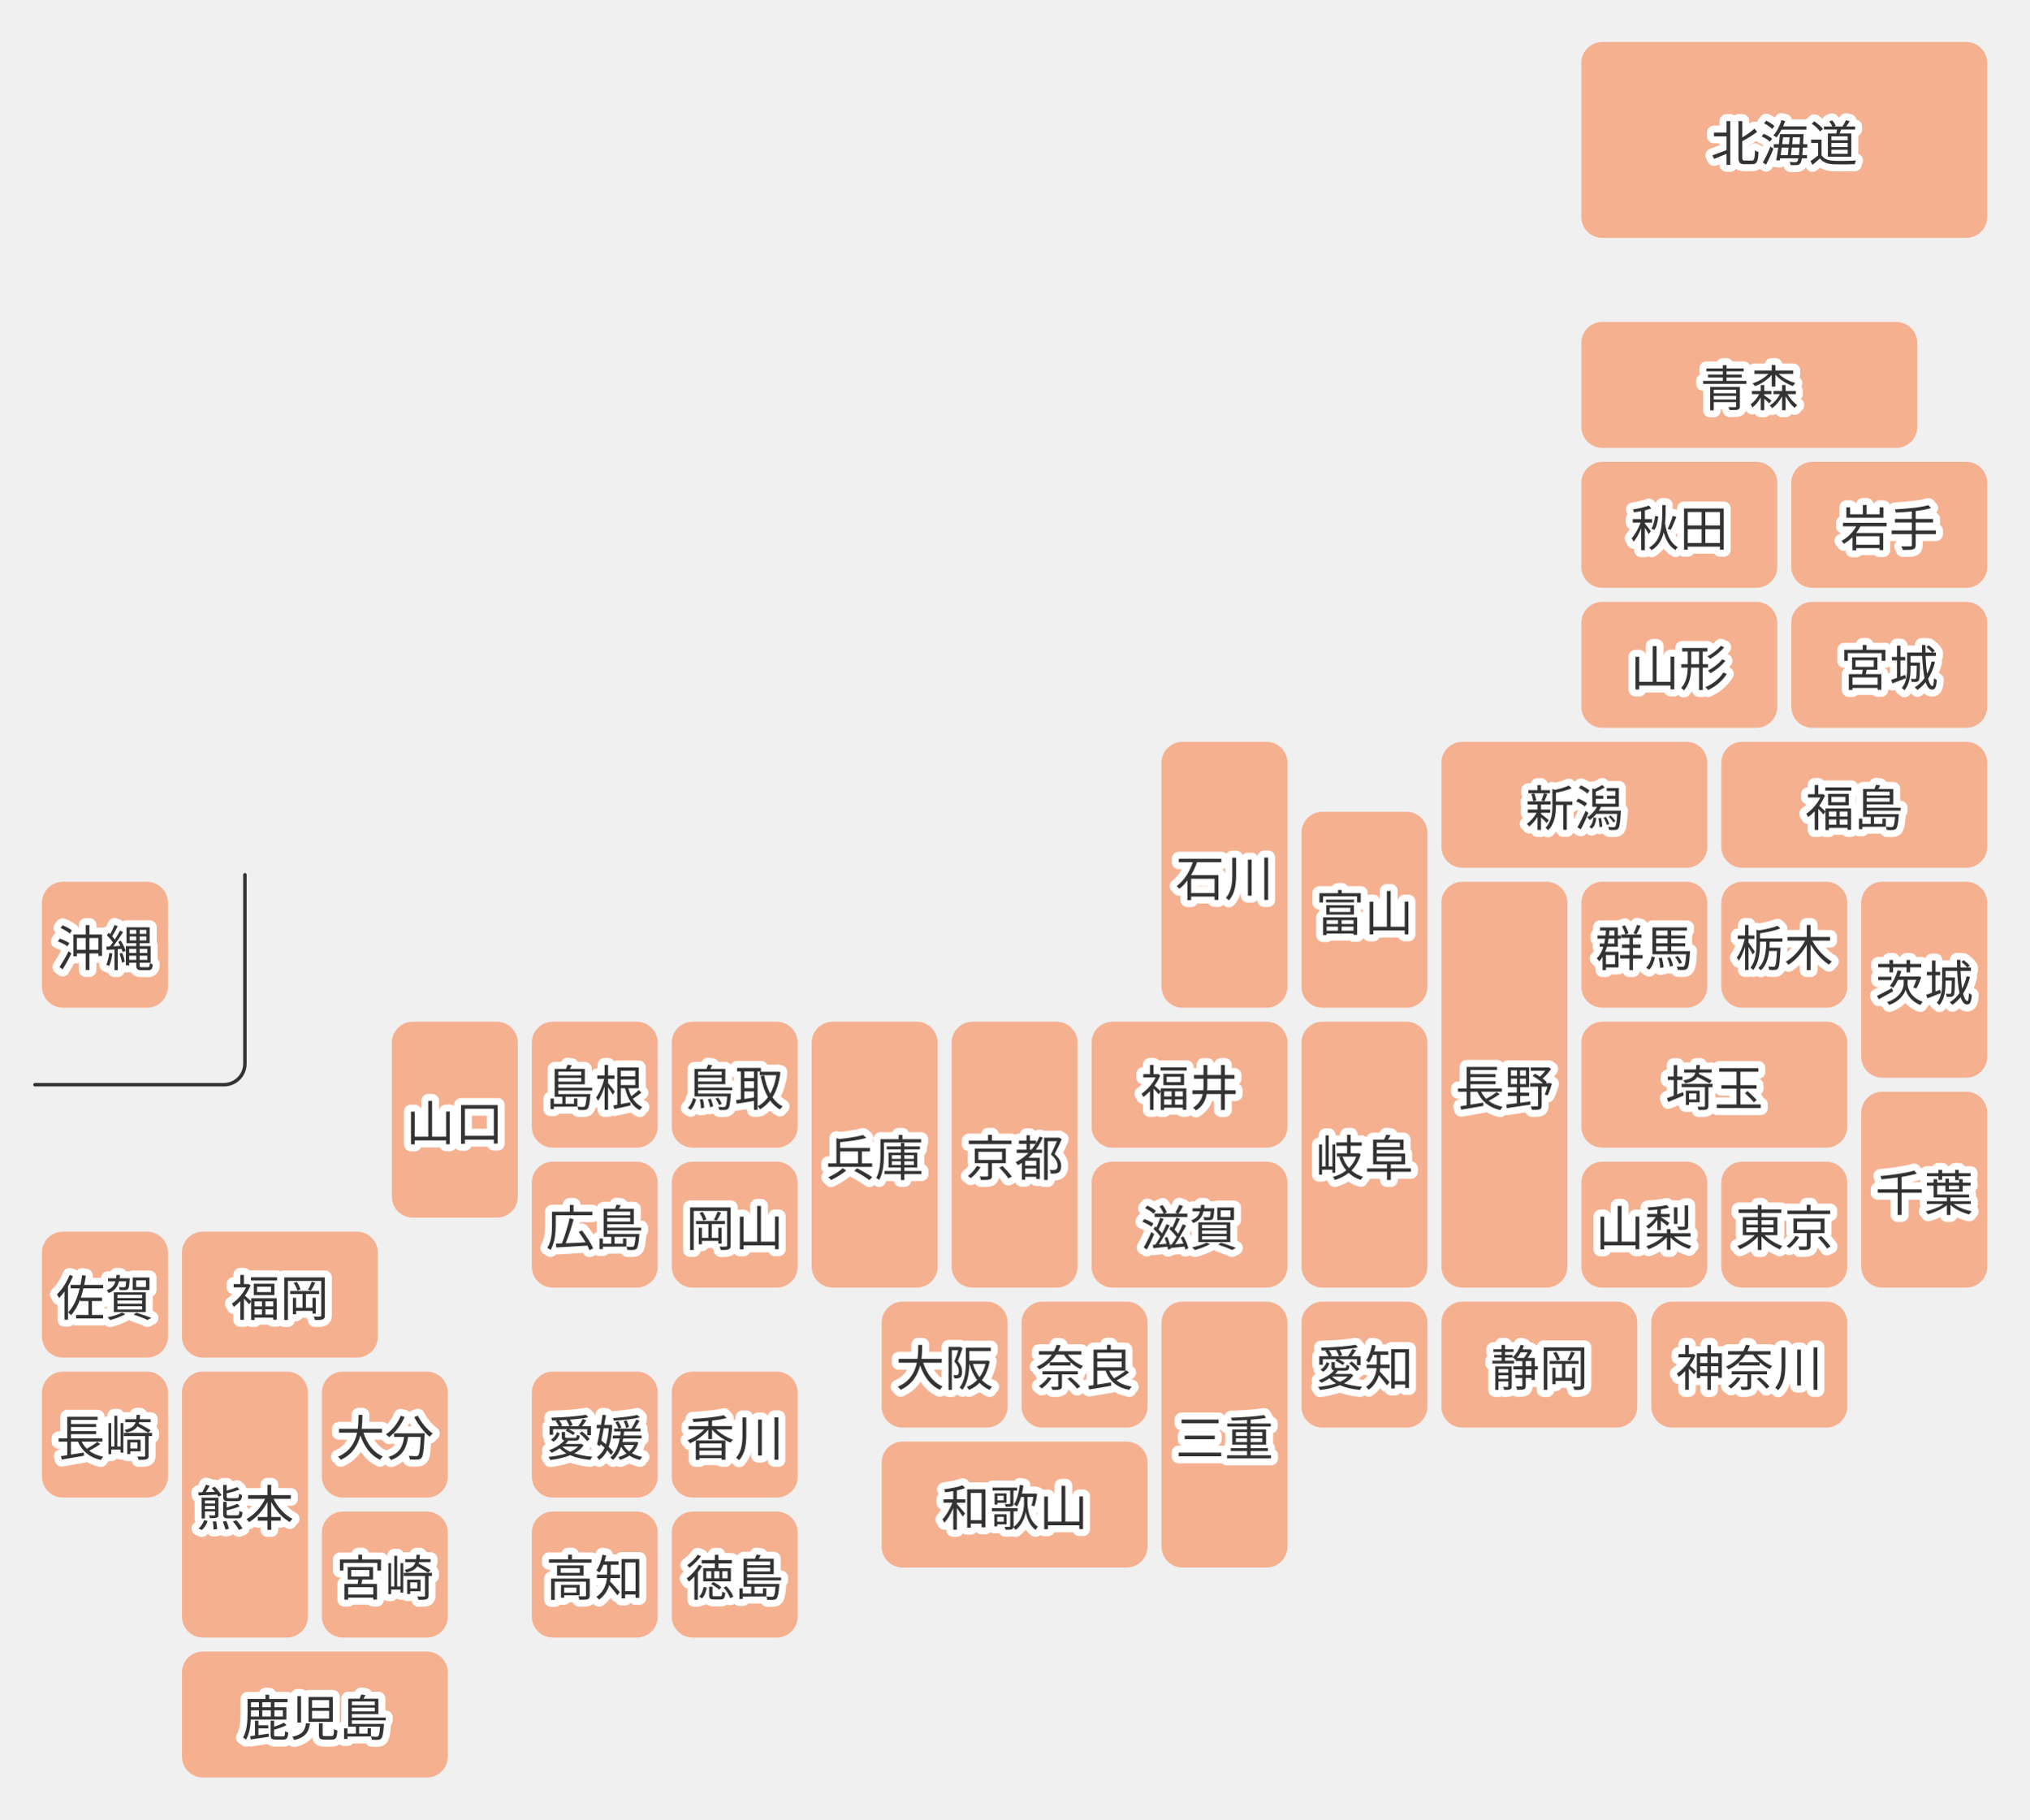
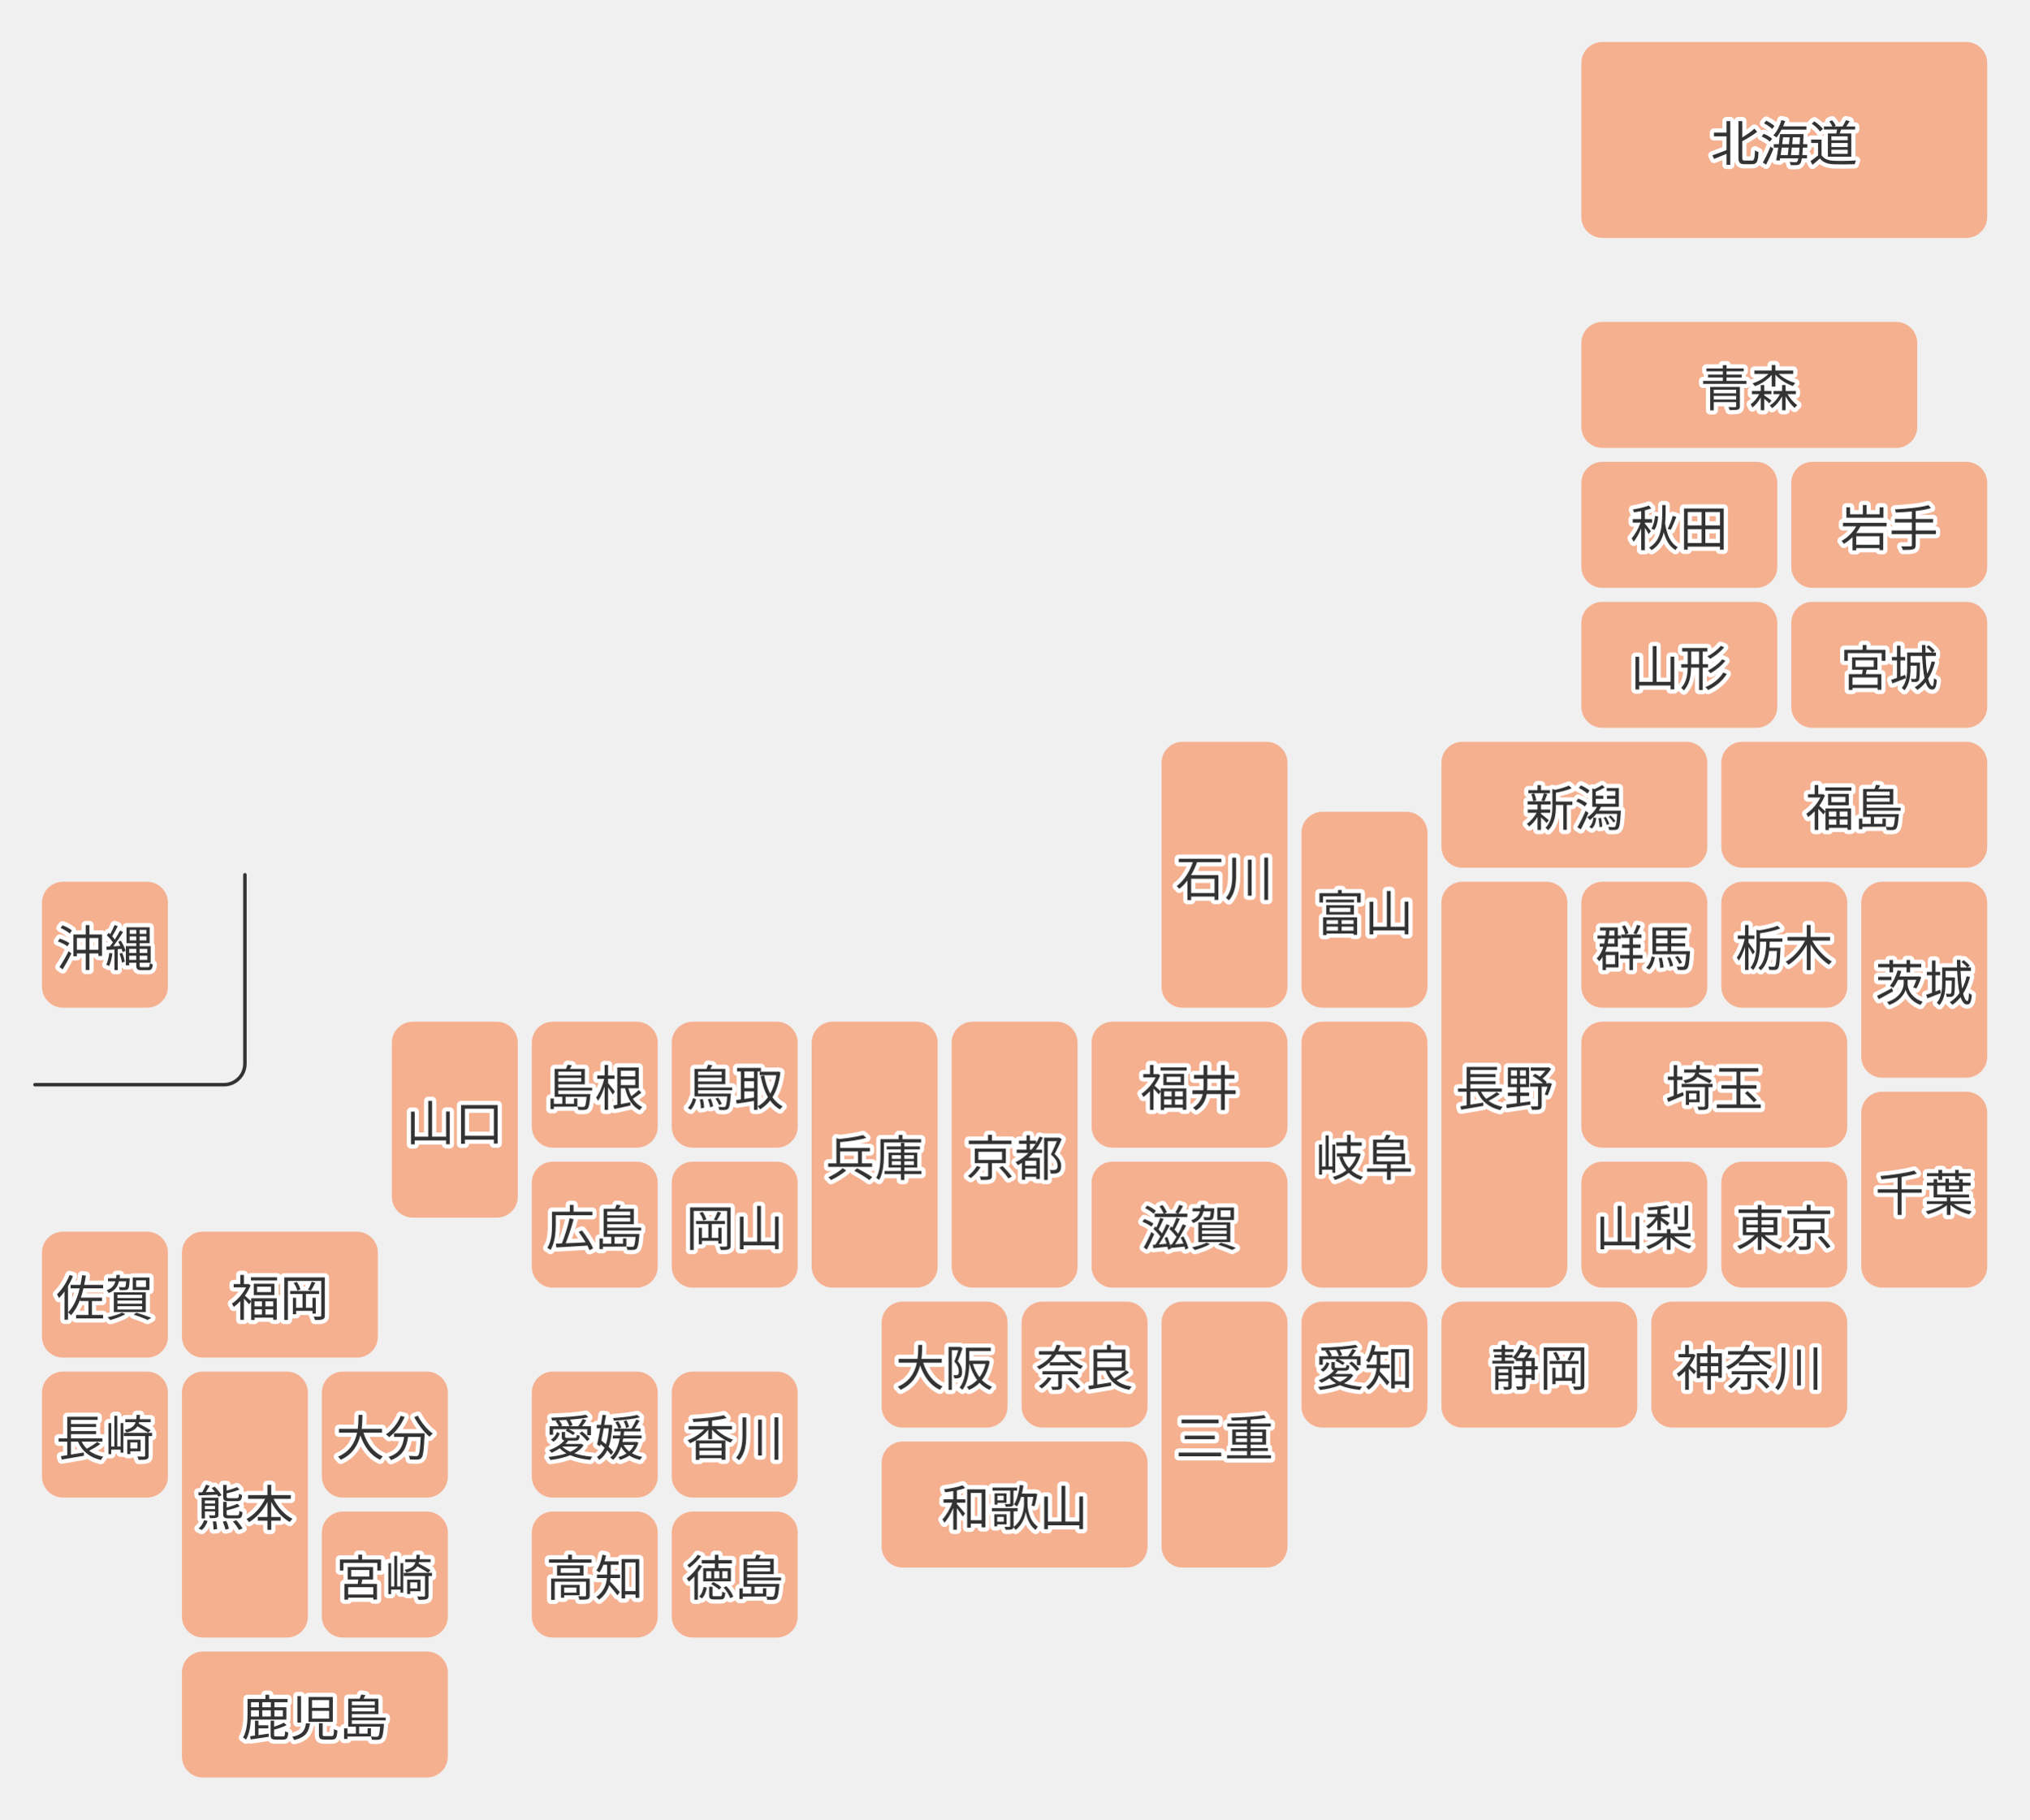
<svg xmlns="http://www.w3.org/2000/svg" viewBox="-5 -5 290 260" role="img" aria-labelledby="map-title">
  <g id="prefectures" fill="#F5B090">
    <path id="JP-01" data-name="北海道" data-romaji="Hokkaido" d="M276,29 A3,3 0 0 0 279,26 L279,4 A3,3 0 0 0 276,1 L224,1 A3,3 0 0 0 221,4 L221,26 A3,3 0 0 0 224,29 Z" />
    <path id="JP-02" data-name="青森県" data-romaji="Aomori" d="M224,41 A3,3 0 0 0 221,44 L221,56 A3,3 0 0 0 224,59 L266,59 A3,3 0 0 0 269,56 L269,44 A3,3 0 0 0 266,41 Z" />
    <path id="JP-03" data-name="岩手県" data-romaji="Iwate" d="M254,61 A3,3 0 0 0 251,64 L251,76 A3,3 0 0 0 254,79 L276,79 A3,3 0 0 0 279,76 L279,64 A3,3 0 0 0 276,61 Z" />
    <path id="JP-04" data-name="宮城県" data-romaji="Miyagi" d="M279,84 A3,3 0 0 0 276,81 L254,81 A3,3 0 0 0 251,84 L251,96 A3,3 0 0 0 254,99 L276,99 A3,3 0 0 0 279,96 Z" />
    <path id="JP-05" data-name="秋田県" data-romaji="Akita" d="M246,79 A3,3 0 0 0 249,76 L249,64 A3,3 0 0 0 246,61 L224,61 A3,3 0 0 0 221,64 L221,76 A3,3 0 0 0 224,79 Z" />
    <path id="JP-06" data-name="山形県" data-romaji="Yamagata" d="M249,84 A3,3 0 0 0 246,81 L224,81 A3,3 0 0 0 221,84 L221,96 A3,3 0 0 0 224,99 L246,99 A3,3 0 0 0 249,96 Z" />
    <path id="JP-07" data-name="福島県" data-romaji="Fukushima" d="M276,119 A3,3 0 0 0 279,116 L279,104 A3,3 0 0 0 276,101 L244,101 A3,3 0 0 0 241,104 L241,116 A3,3 0 0 0 244,119 Z" />
    <path id="JP-08" data-name="茨城県" data-romaji="Ibaraki" d="M261,146 A3,3 0 0 0 264,149 L276,149 A3,3 0 0 0 279,146 L279,124 A3,3 0 0 0 276,121 L264,121 A3,3 0 0 0 261,124 Z" />
    <path id="JP-09" data-name="栃木県" data-romaji="Tochigi" d="M259,124 A3,3 0 0 0 256,121 L244,121 A3,3 0 0 0 241,124 L241,136 A3,3 0 0 0 244,139 L256,139 A3,3 0 0 0 259,136 Z" />
    <path id="JP-10" data-name="群馬県" data-romaji="Gunma" d="M221,136 A3,3 0 0 0 224,139 L236,139 A3,3 0 0 0 239,136 L239,124 A3,3 0 0 0 236,121 L224,121 A3,3 0 0 0 221,124 Z" />
    <path id="JP-11" data-name="埼玉県" data-romaji="Saitama" d="M224,141 A3,3 0 0 0 221,144 L221,156 A3,3 0 0 0 224,159 L256,159 A3,3 0 0 0 259,156 L259,144 A3,3 0 0 0 256,141 Z" />
    <path id="JP-12" data-name="千葉県" data-romaji="Chiba" d="M279,154 A3,3 0 0 0 276,151 L264,151 A3,3 0 0 0 261,154 L261,176 A3,3 0 0 0 264,179 L276,179 A3,3 0 0 0 279,176 Z" />
    <path id="JP-13" data-name="東京都" data-romaji="Tokyo" d="M259,164 A3,3 0 0 0 256,161 L244,161 A3,3 0 0 0 241,164 L241,176 A3,3 0 0 0 244,179 L256,179 A3,3 0 0 0 259,176 Z" />
    <path id="JP-14" data-name="神奈川県" data-romaji="Kanagawa" d="M256,199 A3,3 0 0 0 259,196 L259,184 A3,3 0 0 0 256,181 L234,181 A3,3 0 0 0 231,184 L231,196 A3,3 0 0 0 234,199 Z" />
    <path id="JP-15" data-name="新潟県" data-romaji="Niigata" d="M201,116 A3,3 0 0 0 204,119 L236,119 A3,3 0 0 0 239,116 L239,104 A3,3 0 0 0 236,101 L204,101 A3,3 0 0 0 201,104 Z" />
    <path id="JP-16" data-name="富山県" data-romaji="Toyama" d="M181,136 A3,3 0 0 0 184,139 L196,139 A3,3 0 0 0 199,136 L199,114 A3,3 0 0 0 196,111 L184,111 A3,3 0 0 0 181,114 Z" />
    <path id="JP-17" data-name="石川県" data-romaji="Ishikawa" d="M164,101 A3,3 0 0 0 161,104 L161,136 A3,3 0 0 0 164,139 L176,139 A3,3 0 0 0 179,136 L179,104 A3,3 0 0 0 176,101 Z" />
    <path id="JP-18" data-name="福井県" data-romaji="Fukui" d="M154,141 A3,3 0 0 0 151,144 L151,156 A3,3 0 0 0 154,159 L176,159 A3,3 0 0 0 179,156 L179,144 A3,3 0 0 0 176,141 Z" />
    <path id="JP-19" data-name="山梨県" data-romaji="Yamanashi" d="M239,164 A3,3 0 0 0 236,161 L224,161 A3,3 0 0 0 221,164 L221,176 A3,3 0 0 0 224,179 L236,179 A3,3 0 0 0 239,176 Z" />
    <path id="JP-20" data-name="長野県" data-romaji="Nagano" d="M219,124 A3,3 0 0 0 216,121 L204,121 A3,3 0 0 0 201,124 L201,176 A3,3 0 0 0 204,179 L216,179 A3,3 0 0 0 219,176 Z" />
    <path id="JP-21" data-name="岐阜県" data-romaji="Gifu" d="M199,144 A3,3 0 0 0 196,141 L184,141 A3,3 0 0 0 181,144 L181,176 A3,3 0 0 0 184,179 L196,179 A3,3 0 0 0 199,176 Z" />
    <path id="JP-22" data-name="静岡県" data-romaji="Shizuoka" d="M229,184 A3,3 0 0 0 226,181 L204,181 A3,3 0 0 0 201,184 L201,196 A3,3 0 0 0 204,199 L226,199 A3,3 0 0 0 229,196 Z" />
    <path id="JP-23" data-name="愛知県" data-romaji="Aichi" d="M199,184 A3,3 0 0 0 196,181 L184,181 A3,3 0 0 0 181,184 L181,196 A3,3 0 0 0 184,199 L196,199 A3,3 0 0 0 199,196 Z" />
    <path id="JP-24" data-name="三重県" data-romaji="Mie" d="M161,216 A3,3 0 0 0 164,219 L176,219 A3,3 0 0 0 179,216 L179,184 A3,3 0 0 0 176,181 L164,181 A3,3 0 0 0 161,184 Z" />
    <path id="JP-25" data-name="滋賀県" data-romaji="Shiga" d="M176,179 A3,3 0 0 0 179,176 L179,164 A3,3 0 0 0 176,161 L154,161 A3,3 0 0 0 151,164 L151,176 A3,3 0 0 0 154,179 Z" />
    <path id="JP-26" data-name="京都府" data-romaji="Kyoto" d="M134,141 A3,3 0 0 0 131,144 L131,176 A3,3 0 0 0 134,179 L146,179 A3,3 0 0 0 149,176 L149,144 A3,3 0 0 0 146,141 Z" />
    <path id="JP-27" data-name="大阪府" data-romaji="Osaka" d="M136,199 A3,3 0 0 0 139,196 L139,184 A3,3 0 0 0 136,181 L124,181 A3,3 0 0 0 121,184 L121,196 A3,3 0 0 0 124,199 Z" />
    <path id="JP-28" data-name="兵庫県" data-romaji="Hyogo" d="M126,179 A3,3 0 0 0 129,176 L129,144 A3,3 0 0 0 126,141 L114,141 A3,3 0 0 0 111,144 L111,176 A3,3 0 0 0 114,179 Z" />
    <path id="JP-29" data-name="奈良県" data-romaji="Nara" d="M144,181 A3,3 0 0 0 141,184 L141,196 A3,3 0 0 0 144,199 L156,199 A3,3 0 0 0 159,196 L159,184 A3,3 0 0 0 156,181 Z" />
    <path id="JP-30" data-name="和歌山県" data-romaji="Wakayama" d="M156,219 A3,3 0 0 0 159,216 L159,204 A3,3 0 0 0 156,201 L124,201 A3,3 0 0 0 121,204 L121,216 A3,3 0 0 0 124,219 Z" />
    <path id="JP-31" data-name="鳥取県" data-romaji="Tottori" d="M106,159 A3,3 0 0 0 109,156 L109,144 A3,3 0 0 0 106,141 L94,141 A3,3 0 0 0 91,144 L91,156 A3,3 0 0 0 94,159 Z" />
    <path id="JP-32" data-name="島根県" data-romaji="Shimane" d="M71,156 A3,3 0 0 0 74,159 L86,159 A3,3 0 0 0 89,156 L89,144 A3,3 0 0 0 86,141 L74,141 A3,3 0 0 0 71,144 Z" />
    <path id="JP-33" data-name="岡山県" data-romaji="Okayama" d="M94,161 A3,3 0 0 0 91,164 L91,176 A3,3 0 0 0 94,179 L106,179 A3,3 0 0 0 109,176 L109,164 A3,3 0 0 0 106,161 Z" />
    <path id="JP-34" data-name="広島県" data-romaji="Hiroshima" d="M74,161 A3,3 0 0 0 71,164 L71,176 A3,3 0 0 0 74,179 L86,179 A3,3 0 0 0 89,176 L89,164 A3,3 0 0 0 86,161 Z" />
    <path id="JP-35" data-name="山口県" data-romaji="Yamaguchi" d="M51,166 A3,3 0 0 0 54,169 L66,169 A3,3 0 0 0 69,166 L69,144 A3,3 0 0 0 66,141 L54,141 A3,3 0 0 0 51,144 Z" />
    <path id="JP-36" data-name="徳島県" data-romaji="Tokushima" d="M94,211 A3,3 0 0 0 91,214 L91,226 A3,3 0 0 0 94,229 L106,229 A3,3 0 0 0 109,226 L109,214 A3,3 0 0 0 106,211 Z" />
    <path id="JP-37" data-name="香川県" data-romaji="Kagawa" d="M91,206 A3,3 0 0 0 94,209 L106,209 A3,3 0 0 0 109,206 L109,194 A3,3 0 0 0 106,191 L94,191 A3,3 0 0 0 91,194 Z" />
    <path id="JP-38" data-name="愛媛県" data-romaji="Ehime" d="M89,194 A3,3 0 0 0 86,191 L74,191 A3,3 0 0 0 71,194 L71,206 A3,3 0 0 0 74,209 L86,209 A3,3 0 0 0 89,206 Z" />
    <path id="JP-39" data-name="高知県" data-romaji="Kochi" d="M74,211 A3,3 0 0 0 71,214 L71,226 A3,3 0 0 0 74,229 L86,229 A3,3 0 0 0 89,226 L89,214 A3,3 0 0 0 86,211 Z" />
    <path id="JP-40" data-name="福岡県" data-romaji="Fukuoka" d="M24,171 A3,3 0 0 0 21,174 L21,186 A3,3 0 0 0 24,189 L46,189 A3,3 0 0 0 49,186 L49,174 A3,3 0 0 0 46,171 Z" />
    <path id="JP-41" data-name="佐賀県" data-romaji="Saga" d="M19,174 A3,3 0 0 0 16,171 L4,171 A3,3 0 0 0 1,174 L1,186 A3,3 0 0 0 4,189 L16,189 A3,3 0 0 0 19,186 Z" />
    <path id="JP-42" data-name="長崎県" data-romaji="Nagasaki" d="M1,206 A3,3 0 0 0 4,209 L16,209 A3,3 0 0 0 19,206 L19,194 A3,3 0 0 0 16,191 L4,191 A3,3 0 0 0 1,194 Z" />
    <path id="JP-43" data-name="熊本県" data-romaji="Kumamoto" d="M21,226 A3,3 0 0 0 24,229 L36,229 A3,3 0 0 0 39,226 L39,194 A3,3 0 0 0 36,191 L24,191 A3,3 0 0 0 21,194 Z" />
    <path id="JP-44" data-name="大分県" data-romaji="Oita" d="M56,209 A3,3 0 0 0 59,206 L59,194 A3,3 0 0 0 56,191 L44,191 A3,3 0 0 0 41,194 L41,206 A3,3 0 0 0 44,209 Z" />
    <path id="JP-45" data-name="宮崎県" data-romaji="Miyazaki" d="M44,211 A3,3 0 0 0 41,214 L41,226 A3,3 0 0 0 44,229 L56,229 A3,3 0 0 0 59,226 L59,214 A3,3 0 0 0 56,211 Z" />
    <path id="JP-46" data-name="鹿児島県" data-romaji="Kagoshima" d="M56,249 A3,3 0 0 0 59,246 L59,234 A3,3 0 0 0 56,231 L24,231 A3,3 0 0 0 21,234 L21,246 A3,3 0 0 0 24,249 Z" />
    <path id="JP-47" data-name="沖縄県" data-romaji="Okinawa" d="M4,121 A3,3 0 0 0 1,124 L1,136 A3,3 0 0 0 4,139 L16,139 A3,3 0 0 0 19,136 L19,124 A3,3 0 0 0 16,121 Z" />
  </g>
  <path id="okinawa-bracket" fill="none" stroke="#333333" stroke-width="0.5" stroke-linecap="round" d="M0,150 L27,150 A3,3 0 0 0 30,147 L30,120" />
-   <g id="label-halo" font-family="&quot;IPAGothic&quot;, &quot;Hiragino Sans&quot;, &quot;Hiragino Kaku Gothic ProN&quot;, &quot;Noto Sans JP&quot;, &quot;Yu Gothic&quot;, Meiryo, sans-serif" font-size="7" text-anchor="middle" fill="#FFFFFF" stroke="#FFFFFF" stroke-width="2" stroke-linejoin="round">
+   <g id="label-halo" font-family="&quot;IPAGothic&quot;, &quot;Hiragino Sans&quot;, &quot;Hiragino Kaku Gothic ProN&quot;, &quot;Noto Sans JP&quot;, &quot;Yu Gothic&quot;, Meiryo, sans-serif" font-size="7" text-anchor="middle" fill="#FFFFFF" stroke="#FFFFFF" stroke-width="1.2" stroke-linejoin="round">
    <text x="250" y="15" dominant-baseline="central">北海道</text>
    <text x="245" y="50" dominant-baseline="central">青森</text>
    <text x="265" y="70" dominant-baseline="central">岩手</text>
    <text x="265" y="90" dominant-baseline="central">宮城</text>
    <text x="235" y="70" dominant-baseline="central">秋田</text>
    <text x="235" y="90" dominant-baseline="central">山形</text>
    <text x="260" y="110" dominant-baseline="central">福島</text>
    <text x="270" y="135" dominant-baseline="central">茨城</text>
    <text x="250" y="130" dominant-baseline="central">栃木</text>
    <text x="230" y="130" dominant-baseline="central">群馬</text>
    <text x="240" y="150" dominant-baseline="central">埼玉</text>
    <text x="270" y="165" dominant-baseline="central">千葉</text>
    <text x="250" y="170" dominant-baseline="central">東京</text>
    <text x="245" y="190" dominant-baseline="central">神奈川</text>
    <text x="220" y="110" dominant-baseline="central">新潟</text>
    <text x="190" y="125" dominant-baseline="central">富山</text>
    <text x="170" y="120" dominant-baseline="central">石川</text>
    <text x="165" y="150" dominant-baseline="central">福井</text>
    <text x="230" y="170" dominant-baseline="central">山梨</text>
    <text x="210" y="150" dominant-baseline="central">長野</text>
    <text x="190" y="160" dominant-baseline="central">岐阜</text>
    <text x="215" y="190" dominant-baseline="central">静岡</text>
    <text x="190" y="190" dominant-baseline="central">愛知</text>
    <text x="170" y="200" dominant-baseline="central">三重</text>
    <text x="165" y="170" dominant-baseline="central">滋賀</text>
    <text x="140" y="160" dominant-baseline="central">京都</text>
    <text x="130" y="190" dominant-baseline="central">大阪</text>
    <text x="120" y="160" dominant-baseline="central">兵庫</text>
    <text x="150" y="190" dominant-baseline="central">奈良</text>
    <text x="140" y="210" dominant-baseline="central">和歌山</text>
    <text x="100" y="150" dominant-baseline="central">鳥取</text>
    <text x="80" y="150" dominant-baseline="central">島根</text>
    <text x="100" y="170" dominant-baseline="central">岡山</text>
    <text x="80" y="170" dominant-baseline="central">広島</text>
    <text x="60" y="155" dominant-baseline="central">山口</text>
    <text x="100" y="220" dominant-baseline="central">徳島</text>
    <text x="100" y="200" dominant-baseline="central">香川</text>
    <text x="80" y="200" dominant-baseline="central">愛媛</text>
    <text x="80" y="220" dominant-baseline="central">高知</text>
    <text x="35" y="180" dominant-baseline="central">福岡</text>
    <text x="10" y="180" dominant-baseline="central">佐賀</text>
    <text x="10" y="200" dominant-baseline="central">長崎</text>
    <text x="30" y="210" dominant-baseline="central">熊本</text>
    <text x="50" y="200" dominant-baseline="central">大分</text>
    <text x="50" y="220" dominant-baseline="central">宮崎</text>
    <text x="40" y="240" dominant-baseline="central">鹿児島</text>
    <text x="10" y="130" dominant-baseline="central">沖縄</text>
  </g>
  <g id="labels" font-family="&quot;IPAGothic&quot;, &quot;Hiragino Sans&quot;, &quot;Hiragino Kaku Gothic ProN&quot;, &quot;Noto Sans JP&quot;, &quot;Yu Gothic&quot;, Meiryo, sans-serif" font-size="7" text-anchor="middle" fill="#333333">
    <text x="250" y="15" dominant-baseline="central">北海道</text>
    <text x="245" y="50" dominant-baseline="central">青森</text>
    <text x="265" y="70" dominant-baseline="central">岩手</text>
    <text x="265" y="90" dominant-baseline="central">宮城</text>
    <text x="235" y="70" dominant-baseline="central">秋田</text>
    <text x="235" y="90" dominant-baseline="central">山形</text>
    <text x="260" y="110" dominant-baseline="central">福島</text>
    <text x="270" y="135" dominant-baseline="central">茨城</text>
    <text x="250" y="130" dominant-baseline="central">栃木</text>
    <text x="230" y="130" dominant-baseline="central">群馬</text>
    <text x="240" y="150" dominant-baseline="central">埼玉</text>
    <text x="270" y="165" dominant-baseline="central">千葉</text>
    <text x="250" y="170" dominant-baseline="central">東京</text>
    <text x="245" y="190" dominant-baseline="central">神奈川</text>
    <text x="220" y="110" dominant-baseline="central">新潟</text>
    <text x="190" y="125" dominant-baseline="central">富山</text>
    <text x="170" y="120" dominant-baseline="central">石川</text>
    <text x="165" y="150" dominant-baseline="central">福井</text>
    <text x="230" y="170" dominant-baseline="central">山梨</text>
    <text x="210" y="150" dominant-baseline="central">長野</text>
    <text x="190" y="160" dominant-baseline="central">岐阜</text>
    <text x="215" y="190" dominant-baseline="central">静岡</text>
    <text x="190" y="190" dominant-baseline="central">愛知</text>
    <text x="170" y="200" dominant-baseline="central">三重</text>
    <text x="165" y="170" dominant-baseline="central">滋賀</text>
    <text x="140" y="160" dominant-baseline="central">京都</text>
    <text x="130" y="190" dominant-baseline="central">大阪</text>
    <text x="120" y="160" dominant-baseline="central">兵庫</text>
    <text x="150" y="190" dominant-baseline="central">奈良</text>
    <text x="140" y="210" dominant-baseline="central">和歌山</text>
    <text x="100" y="150" dominant-baseline="central">鳥取</text>
    <text x="80" y="150" dominant-baseline="central">島根</text>
    <text x="100" y="170" dominant-baseline="central">岡山</text>
    <text x="80" y="170" dominant-baseline="central">広島</text>
    <text x="60" y="155" dominant-baseline="central">山口</text>
    <text x="100" y="220" dominant-baseline="central">徳島</text>
    <text x="100" y="200" dominant-baseline="central">香川</text>
    <text x="80" y="200" dominant-baseline="central">愛媛</text>
    <text x="80" y="220" dominant-baseline="central">高知</text>
    <text x="35" y="180" dominant-baseline="central">福岡</text>
    <text x="10" y="180" dominant-baseline="central">佐賀</text>
    <text x="10" y="200" dominant-baseline="central">長崎</text>
    <text x="30" y="210" dominant-baseline="central">熊本</text>
    <text x="50" y="200" dominant-baseline="central">大分</text>
    <text x="50" y="220" dominant-baseline="central">宮崎</text>
    <text x="40" y="240" dominant-baseline="central">鹿児島</text>
    <text x="10" y="130" dominant-baseline="central">沖縄</text>
  </g>
</svg>
